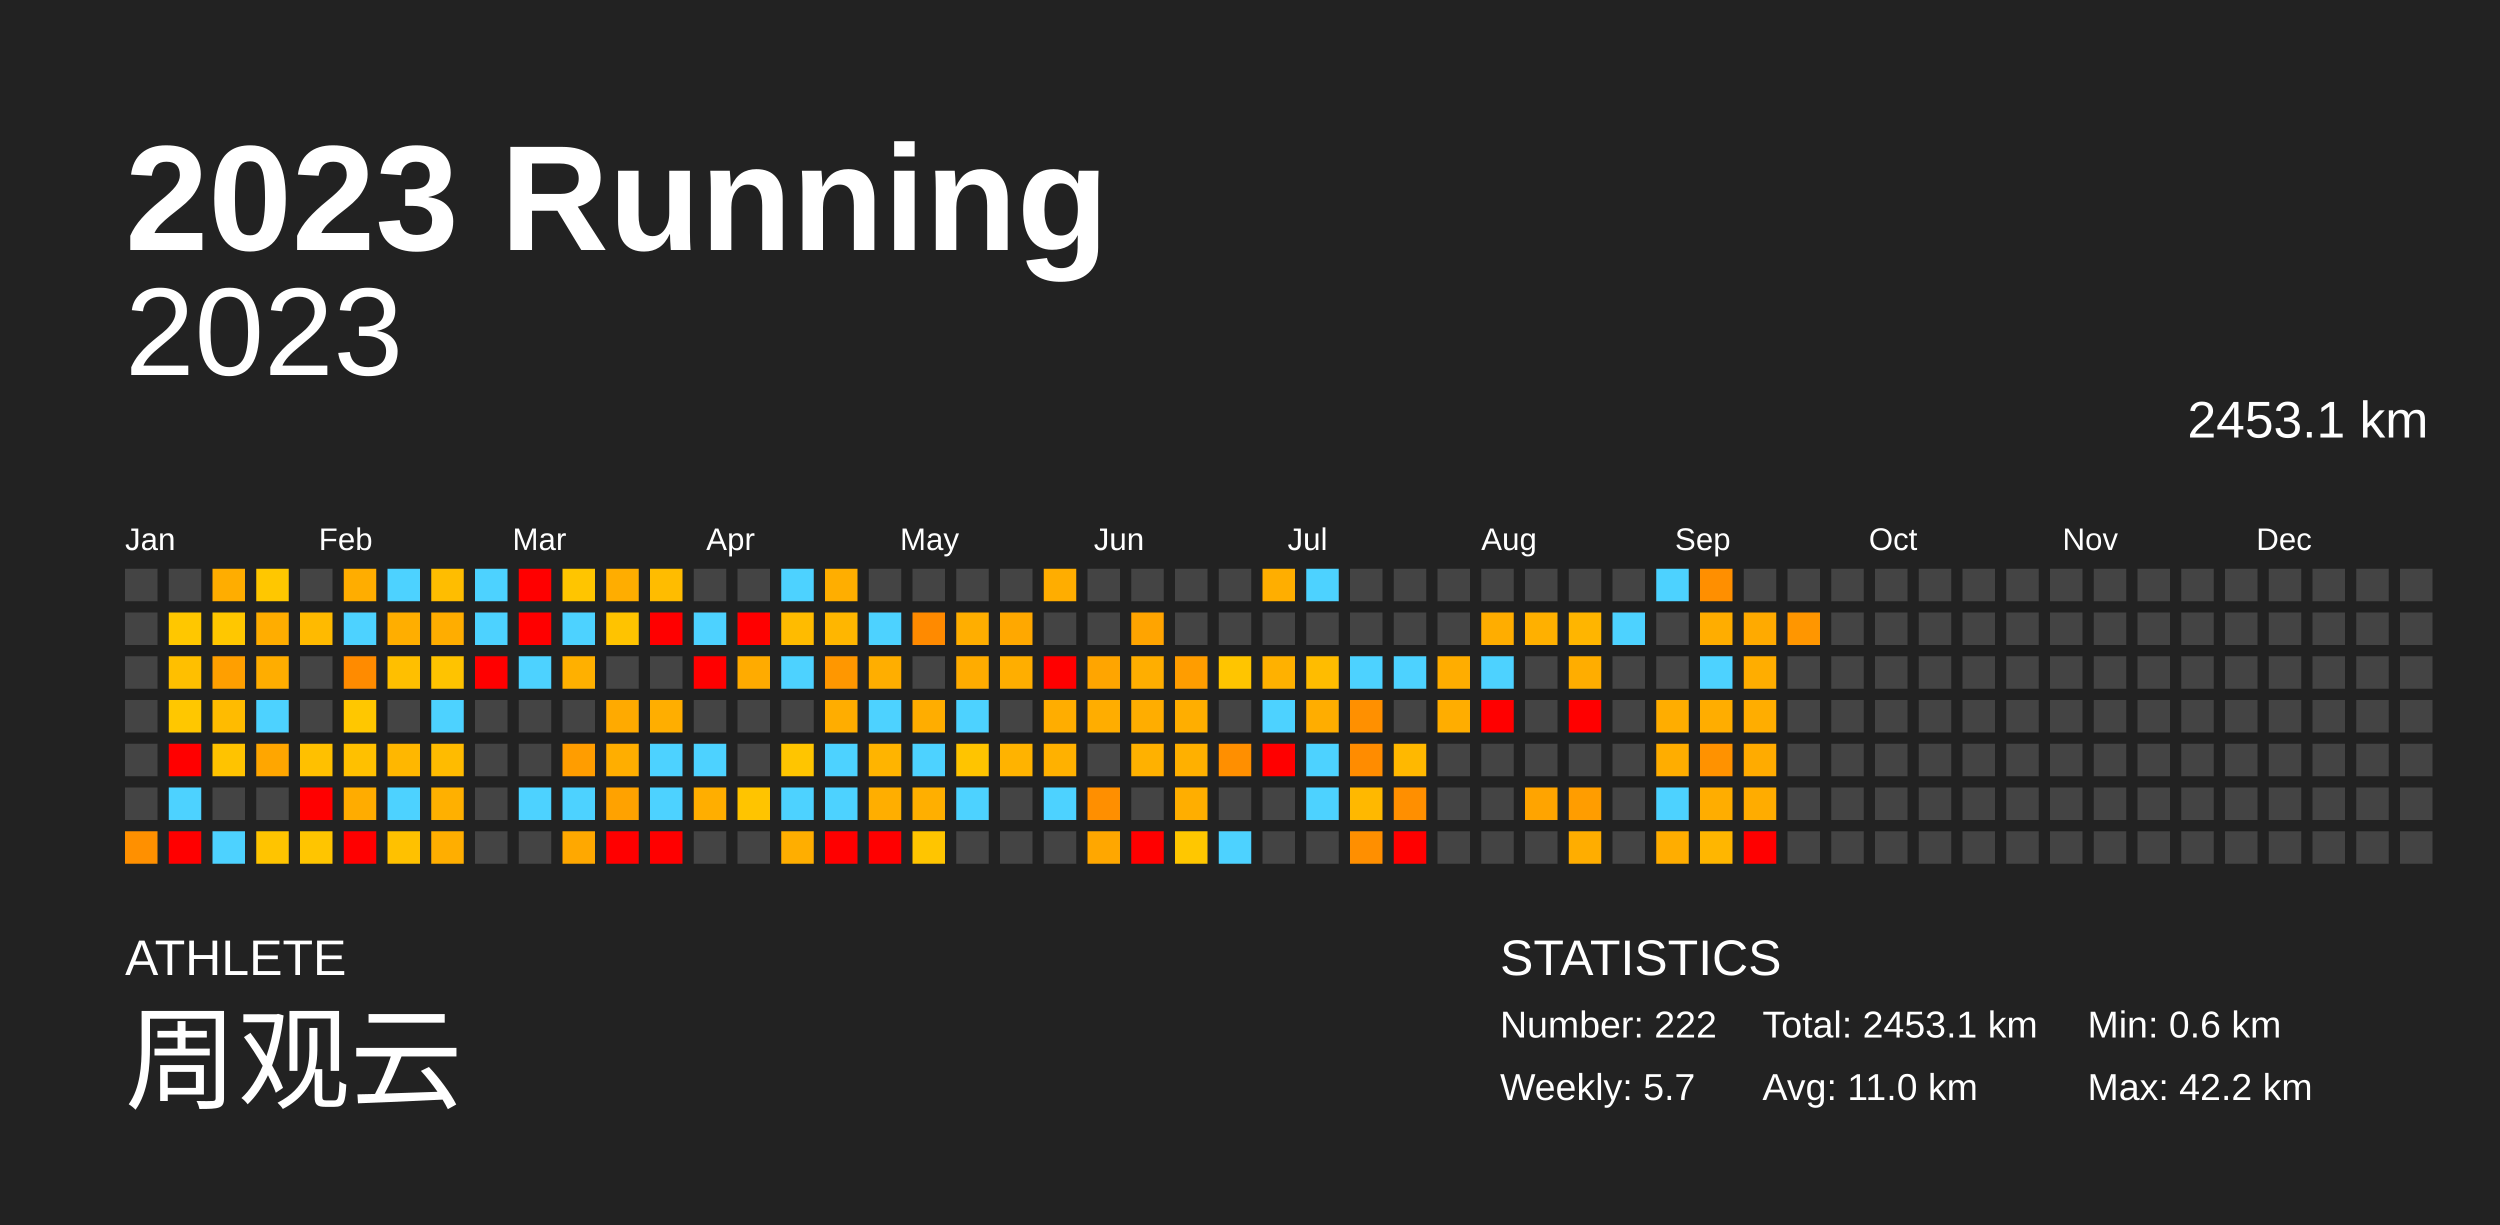
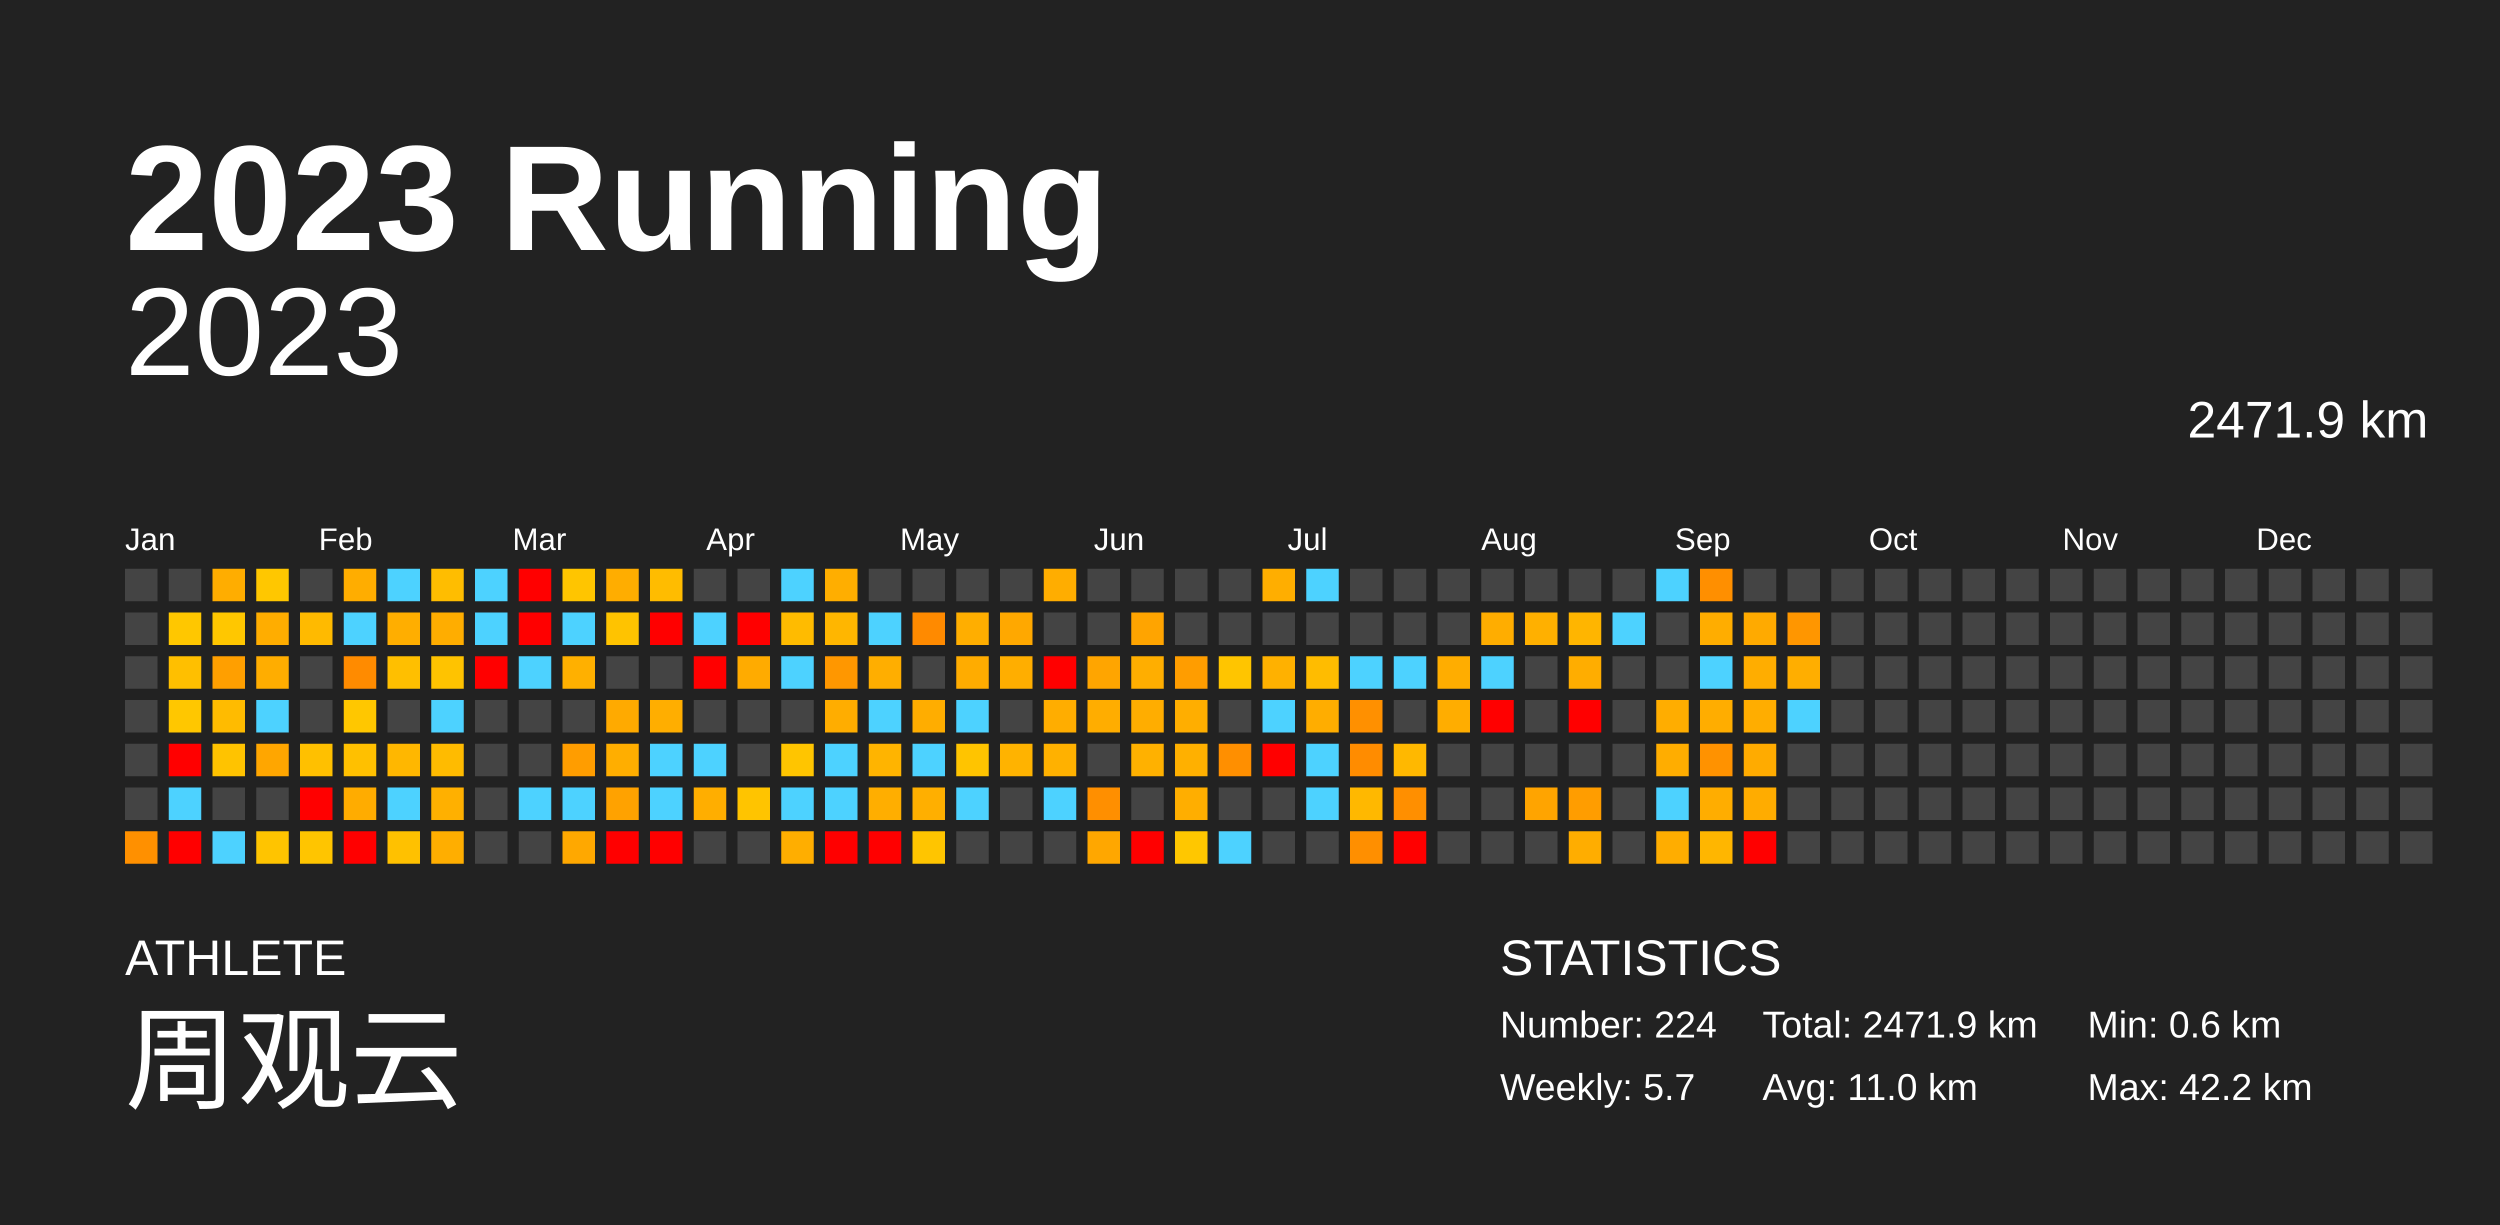
<svg xmlns="http://www.w3.org/2000/svg" baseProfile="full" height="98mm" version="1.1" viewBox="0,0,200,98" width="200mm">
  <defs />
  <rect fill="#222222" height="98" width="200" x="0" y="0" />
  <text fill="#FFFFFF" style="font-size:12px; font-family:Arial; font-weight:bold;" x="10" y="20">2023 Running</text>
  <text fill="#FFFFFF" style="font-size:4px; font-family:Arial" x="10" y="78">ATHLETE</text>
  <text fill="#FFFFFF" style="font-size:9px; font-family:Arial" x="10" y="88">周观云</text>
  <text fill="#FFFFFF" style="font-size:4px; font-family:Arial" x="120" y="78">STATISTICS</text>
-   <text fill="#FFFFFF" style="font-size:3px; font-family:Arial" x="120" y="83">Number: 222</text>
+   <text fill="#FFFFFF" style="font-size:3px; font-family:Arial" x="120" y="83">Number: 224</text>
  <text fill="#FFFFFF" style="font-size:3px; font-family:Arial" x="120" y="88">Weekly: 5.7</text>
-   <text fill="#FFFFFF" style="font-size:3px; font-family:Arial" x="141" y="83">Total: 2453.1 km</text>
+   <text fill="#FFFFFF" style="font-size:3px; font-family:Arial" x="141" y="83">Total: 2471.9 km</text>
  <text fill="#FFFFFF" style="font-size:3px; font-family:Arial" x="141" y="88">Avg: 11.0 km</text>
  <text fill="#FFFFFF" style="font-size:3px; font-family:Arial" x="167" y="83">Min: 0.6 km</text>
  <text fill="#FFFFFF" style="font-size:3px; font-family:Arial" x="167" y="88">Max: 42.2 km</text>
  <text alignment-baseline="hanging" fill="#FFFFFF" style="font-size:10.0px; font-family:Arial;" x="10" y="30">2023</text>
-   <text alignment-baseline="hanging" fill="#FFFFFF" style="font-size:4.125px; font-family:Arial;" x="175" y="35">2453.1 km</text>
+   <text alignment-baseline="hanging" fill="#FFFFFF" style="font-size:4.125px; font-family:Arial;" x="175" y="35">2471.9 km</text>
  <text fill="#FFFFFF" style="font-size:2.5px; font-family:Arial" x="10.0" y="44">Jan</text>
  <text fill="#FFFFFF" style="font-size:2.5px; font-family:Arial" x="25.5" y="44">Feb</text>
  <text fill="#FFFFFF" style="font-size:2.5px; font-family:Arial" x="41.0" y="44">Mar</text>
  <text fill="#FFFFFF" style="font-size:2.5px; font-family:Arial" x="56.5" y="44">Apr</text>
  <text fill="#FFFFFF" style="font-size:2.5px; font-family:Arial" x="72.0" y="44">May</text>
  <text fill="#FFFFFF" style="font-size:2.5px; font-family:Arial" x="87.5" y="44">Jun</text>
  <text fill="#FFFFFF" style="font-size:2.5px; font-family:Arial" x="103.0" y="44">Jul</text>
  <text fill="#FFFFFF" style="font-size:2.5px; font-family:Arial" x="118.5" y="44">Aug</text>
  <text fill="#FFFFFF" style="font-size:2.5px; font-family:Arial" x="134.0" y="44">Sep</text>
  <text fill="#FFFFFF" style="font-size:2.5px; font-family:Arial" x="149.5" y="44">Oct</text>
  <text fill="#FFFFFF" style="font-size:2.5px; font-family:Arial" x="165.0" y="44">Nov</text>
  <text fill="#FFFFFF" style="font-size:2.5px; font-family:Arial" x="180.5" y="44">Dec</text>
  <rect fill="#444444" height="2.6" width="2.6" x="10.0" y="45.5" />
  <rect fill="#444444" height="2.6" width="2.6" x="10.0" y="49.0" />
  <rect fill="#444444" height="2.6" width="2.6" x="10.0" y="52.5" />
  <rect fill="#444444" height="2.6" width="2.6" x="10.0" y="56.0" />
  <rect fill="#444444" height="2.6" width="2.6" x="10.0" y="59.5" />
  <rect fill="#444444" height="2.6" width="2.6" x="10.0" y="63.0" />
  <rect fill="#ff9000" height="2.6" width="2.6" x="10.0" y="66.5" />
  <rect fill="#444444" height="2.6" width="2.6" x="13.5" y="45.5" />
  <rect fill="#ffc700" height="2.6" width="2.6" x="13.5" y="49.0" />
  <rect fill="#ffbf00" height="2.6" width="2.6" x="13.5" y="52.5" />
  <rect fill="#ffc700" height="2.6" width="2.6" x="13.5" y="56.0" />
  <rect fill="red" height="2.6" width="2.6" x="13.5" y="59.5" />
  <rect fill="#4dd2ff" height="2.6" width="2.6" x="13.5" y="63.0" />
  <rect fill="red" height="2.6" width="2.6" x="13.5" y="66.5" />
  <rect fill="#ffad00" height="2.6" width="2.6" x="17.0" y="45.5" />
  <rect fill="#ffc700" height="2.6" width="2.6" x="17.0" y="49.0" />
  <rect fill="#ff9f00" height="2.6" width="2.6" x="17.0" y="52.5" />
  <rect fill="#ffbb00" height="2.6" width="2.6" x="17.0" y="56.0" />
  <rect fill="#ffc300" height="2.6" width="2.6" x="17.0" y="59.5" />
  <rect fill="#444444" height="2.6" width="2.6" x="17.0" y="63.0" />
  <rect fill="#4dd2ff" height="2.6" width="2.6" x="17.0" y="66.5" />
  <rect fill="#ffc700" height="2.6" width="2.6" x="20.5" y="45.5" />
  <rect fill="#ffad00" height="2.6" width="2.6" x="20.5" y="49.0" />
  <rect fill="#ffad00" height="2.6" width="2.6" x="20.5" y="52.5" />
  <rect fill="#4dd2ff" height="2.6" width="2.6" x="20.5" y="56.0" />
  <rect fill="#ffa600" height="2.6" width="2.6" x="20.5" y="59.5" />
  <rect fill="#444444" height="2.6" width="2.6" x="20.5" y="63.0" />
  <rect fill="#ffc400" height="2.6" width="2.6" x="20.5" y="66.5" />
  <rect fill="#444444" height="2.6" width="2.6" x="24.0" y="45.5" />
  <rect fill="#ffba00" height="2.6" width="2.6" x="24.0" y="49.0" />
  <rect fill="#444444" height="2.6" width="2.6" x="24.0" y="52.5" />
  <rect fill="#444444" height="2.6" width="2.6" x="24.0" y="56.0" />
  <rect fill="#ffc000" height="2.6" width="2.6" x="24.0" y="59.5" />
  <rect fill="red" height="2.6" width="2.6" x="24.0" y="63.0" />
  <rect fill="#ffc500" height="2.6" width="2.6" x="24.0" y="66.5" />
  <rect fill="#ffad00" height="2.6" width="2.6" x="27.5" y="45.5" />
  <rect fill="#4dd2ff" height="2.6" width="2.6" x="27.5" y="49.0" />
  <rect fill="#ff8b00" height="2.6" width="2.6" x="27.5" y="52.5" />
  <rect fill="#ffc700" height="2.6" width="2.6" x="27.5" y="56.0" />
  <rect fill="#ffc000" height="2.6" width="2.6" x="27.5" y="59.5" />
  <rect fill="#ffac00" height="2.6" width="2.6" x="27.5" y="63.0" />
  <rect fill="red" height="2.6" width="2.6" x="27.5" y="66.5" />
  <rect fill="#4dd2ff" height="2.6" width="2.6" x="31.0" y="45.5" />
  <rect fill="#ffae00" height="2.6" width="2.6" x="31.0" y="49.0" />
  <rect fill="#ffbf00" height="2.6" width="2.6" x="31.0" y="52.5" />
  <rect fill="#444444" height="2.6" width="2.6" x="31.0" y="56.0" />
  <rect fill="#ffb700" height="2.6" width="2.6" x="31.0" y="59.5" />
  <rect fill="#4dd2ff" height="2.6" width="2.6" x="31.0" y="63.0" />
  <rect fill="#ffc100" height="2.6" width="2.6" x="31.0" y="66.5" />
  <rect fill="#ffbd00" height="2.6" width="2.6" x="34.5" y="45.5" />
  <rect fill="#ffad00" height="2.6" width="2.6" x="34.5" y="49.0" />
  <rect fill="#ffc300" height="2.6" width="2.6" x="34.5" y="52.5" />
  <rect fill="#4dd2ff" height="2.6" width="2.6" x="34.5" y="56.0" />
  <rect fill="#ffbb00" height="2.6" width="2.6" x="34.5" y="59.5" />
  <rect fill="#ffb000" height="2.6" width="2.6" x="34.5" y="63.0" />
  <rect fill="#ffae00" height="2.6" width="2.6" x="34.5" y="66.5" />
  <rect fill="#4dd2ff" height="2.6" width="2.6" x="38.0" y="45.5" />
  <rect fill="#4dd2ff" height="2.6" width="2.6" x="38.0" y="49.0" />
  <rect fill="red" height="2.6" width="2.6" x="38.0" y="52.5" />
  <rect fill="#444444" height="2.6" width="2.6" x="38.0" y="56.0" />
  <rect fill="#444444" height="2.6" width="2.6" x="38.0" y="59.5" />
  <rect fill="#444444" height="2.6" width="2.6" x="38.0" y="63.0" />
  <rect fill="#444444" height="2.6" width="2.6" x="38.0" y="66.5" />
  <rect fill="red" height="2.6" width="2.6" x="41.5" y="45.5" />
  <rect fill="red" height="2.6" width="2.6" x="41.5" y="49.0" />
  <rect fill="#4dd2ff" height="2.6" width="2.6" x="41.5" y="52.5" />
  <rect fill="#444444" height="2.6" width="2.6" x="41.5" y="56.0" />
  <rect fill="#444444" height="2.6" width="2.6" x="41.5" y="59.5" />
  <rect fill="#4dd2ff" height="2.6" width="2.6" x="41.5" y="63.0" />
  <rect fill="#444444" height="2.6" width="2.6" x="41.5" y="66.5" />
  <rect fill="#ffc500" height="2.6" width="2.6" x="45.0" y="45.5" />
  <rect fill="#4dd2ff" height="2.6" width="2.6" x="45.0" y="49.0" />
  <rect fill="#ffb000" height="2.6" width="2.6" x="45.0" y="52.5" />
  <rect fill="#444444" height="2.6" width="2.6" x="45.0" y="56.0" />
  <rect fill="#ff9d00" height="2.6" width="2.6" x="45.0" y="59.5" />
  <rect fill="#4dd2ff" height="2.6" width="2.6" x="45.0" y="63.0" />
  <rect fill="#ffa800" height="2.6" width="2.6" x="45.0" y="66.5" />
  <rect fill="#ffad00" height="2.6" width="2.6" x="48.5" y="45.5" />
  <rect fill="#ffc300" height="2.6" width="2.6" x="48.5" y="49.0" />
  <rect fill="#444444" height="2.6" width="2.6" x="48.5" y="52.5" />
  <rect fill="#ffaa00" height="2.6" width="2.6" x="48.5" y="56.0" />
  <rect fill="#ffae00" height="2.6" width="2.6" x="48.5" y="59.5" />
  <rect fill="#ffa200" height="2.6" width="2.6" x="48.5" y="63.0" />
  <rect fill="red" height="2.6" width="2.6" x="48.5" y="66.5" />
  <rect fill="#ffbc00" height="2.6" width="2.6" x="52.0" y="45.5" />
  <rect fill="red" height="2.6" width="2.6" x="52.0" y="49.0" />
  <rect fill="#444444" height="2.6" width="2.6" x="52.0" y="52.5" />
  <rect fill="#ffae00" height="2.6" width="2.6" x="52.0" y="56.0" />
  <rect fill="#4dd2ff" height="2.6" width="2.6" x="52.0" y="59.5" />
  <rect fill="#4dd2ff" height="2.6" width="2.6" x="52.0" y="63.0" />
  <rect fill="red" height="2.6" width="2.6" x="52.0" y="66.5" />
  <rect fill="#444444" height="2.6" width="2.6" x="55.5" y="45.5" />
  <rect fill="#4dd2ff" height="2.6" width="2.6" x="55.5" y="49.0" />
  <rect fill="red" height="2.6" width="2.6" x="55.5" y="52.5" />
  <rect fill="#444444" height="2.6" width="2.6" x="55.5" y="56.0" />
  <rect fill="#4dd2ff" height="2.6" width="2.6" x="55.5" y="59.5" />
  <rect fill="#ffae00" height="2.6" width="2.6" x="55.5" y="63.0" />
  <rect fill="#444444" height="2.6" width="2.6" x="55.5" y="66.5" />
  <rect fill="#444444" height="2.6" width="2.6" x="59.0" y="45.5" />
  <rect fill="red" height="2.6" width="2.6" x="59.0" y="49.0" />
  <rect fill="#ffab00" height="2.6" width="2.6" x="59.0" y="52.5" />
  <rect fill="#444444" height="2.6" width="2.6" x="59.0" y="56.0" />
  <rect fill="#444444" height="2.6" width="2.6" x="59.0" y="59.5" />
  <rect fill="#ffc400" height="2.6" width="2.6" x="59.0" y="63.0" />
  <rect fill="#444444" height="2.6" width="2.6" x="59.0" y="66.5" />
  <rect fill="#4dd2ff" height="2.6" width="2.6" x="62.5" y="45.5" />
  <rect fill="#ffbb00" height="2.6" width="2.6" x="62.5" y="49.0" />
  <rect fill="#4dd2ff" height="2.6" width="2.6" x="62.5" y="52.5" />
  <rect fill="#444444" height="2.6" width="2.6" x="62.5" y="56.0" />
  <rect fill="#ffc500" height="2.6" width="2.6" x="62.5" y="59.5" />
  <rect fill="#4dd2ff" height="2.6" width="2.6" x="62.5" y="63.0" />
  <rect fill="#ffae00" height="2.6" width="2.6" x="62.5" y="66.5" />
  <rect fill="#ffae00" height="2.6" width="2.6" x="66.0" y="45.5" />
  <rect fill="#ffb600" height="2.6" width="2.6" x="66.0" y="49.0" />
  <rect fill="#ff9700" height="2.6" width="2.6" x="66.0" y="52.5" />
  <rect fill="#ffad00" height="2.6" width="2.6" x="66.0" y="56.0" />
  <rect fill="#4dd2ff" height="2.6" width="2.6" x="66.0" y="59.5" />
  <rect fill="#4dd2ff" height="2.6" width="2.6" x="66.0" y="63.0" />
  <rect fill="red" height="2.6" width="2.6" x="66.0" y="66.5" />
  <rect fill="#444444" height="2.6" width="2.6" x="69.5" y="45.5" />
  <rect fill="#4dd2ff" height="2.6" width="2.6" x="69.5" y="49.0" />
  <rect fill="#ffae00" height="2.6" width="2.6" x="69.5" y="52.5" />
  <rect fill="#4dd2ff" height="2.6" width="2.6" x="69.5" y="56.0" />
  <rect fill="#ffb400" height="2.6" width="2.6" x="69.5" y="59.5" />
  <rect fill="#ffae00" height="2.6" width="2.6" x="69.5" y="63.0" />
  <rect fill="red" height="2.6" width="2.6" x="69.5" y="66.5" />
  <rect fill="#444444" height="2.6" width="2.6" x="73.0" y="45.5" />
  <rect fill="#ff8a00" height="2.6" width="2.6" x="73.0" y="49.0" />
  <rect fill="#444444" height="2.6" width="2.6" x="73.0" y="52.5" />
  <rect fill="#ffad00" height="2.6" width="2.6" x="73.0" y="56.0" />
  <rect fill="#4dd2ff" height="2.6" width="2.6" x="73.0" y="59.5" />
  <rect fill="#ffaf00" height="2.6" width="2.6" x="73.0" y="63.0" />
  <rect fill="#ffc500" height="2.6" width="2.6" x="73.0" y="66.5" />
  <rect fill="#444444" height="2.6" width="2.6" x="76.5" y="45.5" />
  <rect fill="#ffae00" height="2.6" width="2.6" x="76.5" y="49.0" />
  <rect fill="#ffac00" height="2.6" width="2.6" x="76.5" y="52.5" />
  <rect fill="#4dd2ff" height="2.6" width="2.6" x="76.5" y="56.0" />
  <rect fill="#ffc400" height="2.6" width="2.6" x="76.5" y="59.5" />
  <rect fill="#4dd2ff" height="2.6" width="2.6" x="76.5" y="63.0" />
  <rect fill="#444444" height="2.6" width="2.6" x="76.5" y="66.5" />
  <rect fill="#444444" height="2.6" width="2.6" x="80.0" y="45.5" />
  <rect fill="#ffa800" height="2.6" width="2.6" x="80.0" y="49.0" />
  <rect fill="#ffae00" height="2.6" width="2.6" x="80.0" y="52.5" />
  <rect fill="#444444" height="2.6" width="2.6" x="80.0" y="56.0" />
  <rect fill="#ffb300" height="2.6" width="2.6" x="80.0" y="59.5" />
  <rect fill="#444444" height="2.6" width="2.6" x="80.0" y="63.0" />
  <rect fill="#444444" height="2.6" width="2.6" x="80.0" y="66.5" />
  <rect fill="#ffad00" height="2.6" width="2.6" x="83.5" y="45.5" />
  <rect fill="#444444" height="2.6" width="2.6" x="83.5" y="49.0" />
  <rect fill="red" height="2.6" width="2.6" x="83.5" y="52.5" />
  <rect fill="#ffad00" height="2.6" width="2.6" x="83.5" y="56.0" />
  <rect fill="#ffb100" height="2.6" width="2.6" x="83.5" y="59.5" />
  <rect fill="#4dd2ff" height="2.6" width="2.6" x="83.5" y="63.0" />
  <rect fill="#444444" height="2.6" width="2.6" x="83.5" y="66.5" />
  <rect fill="#444444" height="2.6" width="2.6" x="87.0" y="45.5" />
  <rect fill="#444444" height="2.6" width="2.6" x="87.0" y="49.0" />
  <rect fill="#ffa500" height="2.6" width="2.6" x="87.0" y="52.5" />
  <rect fill="#ffad00" height="2.6" width="2.6" x="87.0" y="56.0" />
  <rect fill="#444444" height="2.6" width="2.6" x="87.0" y="59.5" />
  <rect fill="#ff8f00" height="2.6" width="2.6" x="87.0" y="63.0" />
  <rect fill="#ffa700" height="2.6" width="2.6" x="87.0" y="66.5" />
  <rect fill="#444444" height="2.6" width="2.6" x="90.5" y="45.5" />
  <rect fill="#ffa400" height="2.6" width="2.6" x="90.5" y="49.0" />
  <rect fill="#ffae00" height="2.6" width="2.6" x="90.5" y="52.5" />
  <rect fill="#ffad00" height="2.6" width="2.6" x="90.5" y="56.0" />
  <rect fill="#ffb100" height="2.6" width="2.6" x="90.5" y="59.5" />
  <rect fill="#444444" height="2.6" width="2.6" x="90.5" y="63.0" />
  <rect fill="red" height="2.6" width="2.6" x="90.5" y="66.5" />
  <rect fill="#444444" height="2.6" width="2.6" x="94.0" y="45.5" />
  <rect fill="#444444" height="2.6" width="2.6" x="94.0" y="49.0" />
  <rect fill="#ff9d00" height="2.6" width="2.6" x="94.0" y="52.5" />
  <rect fill="#ffae00" height="2.6" width="2.6" x="94.0" y="56.0" />
  <rect fill="#ffb000" height="2.6" width="2.6" x="94.0" y="59.5" />
  <rect fill="#ffae00" height="2.6" width="2.6" x="94.0" y="63.0" />
  <rect fill="#ffc700" height="2.6" width="2.6" x="94.0" y="66.5" />
  <rect fill="#444444" height="2.6" width="2.6" x="97.5" y="45.5" />
  <rect fill="#444444" height="2.6" width="2.6" x="97.5" y="49.0" />
  <rect fill="#ffc500" height="2.6" width="2.6" x="97.5" y="52.5" />
  <rect fill="#444444" height="2.6" width="2.6" x="97.5" y="56.0" />
  <rect fill="#ff8f00" height="2.6" width="2.6" x="97.5" y="59.5" />
  <rect fill="#444444" height="2.6" width="2.6" x="97.5" y="63.0" />
  <rect fill="#4dd2ff" height="2.6" width="2.6" x="97.5" y="66.5" />
  <rect fill="#ffae00" height="2.6" width="2.6" x="101.0" y="45.5" />
  <rect fill="#444444" height="2.6" width="2.6" x="101.0" y="49.0" />
  <rect fill="#ffb100" height="2.6" width="2.6" x="101.0" y="52.5" />
  <rect fill="#4dd2ff" height="2.6" width="2.6" x="101.0" y="56.0" />
  <rect fill="red" height="2.6" width="2.6" x="101.0" y="59.5" />
  <rect fill="#444444" height="2.6" width="2.6" x="101.0" y="63.0" />
  <rect fill="#444444" height="2.6" width="2.6" x="101.0" y="66.5" />
  <rect fill="#4dd2ff" height="2.6" width="2.6" x="104.5" y="45.5" />
  <rect fill="#444444" height="2.6" width="2.6" x="104.5" y="49.0" />
  <rect fill="#ffbc00" height="2.6" width="2.6" x="104.5" y="52.5" />
  <rect fill="#ffad00" height="2.6" width="2.6" x="104.5" y="56.0" />
  <rect fill="#4dd2ff" height="2.6" width="2.6" x="104.5" y="59.5" />
  <rect fill="#4dd2ff" height="2.6" width="2.6" x="104.5" y="63.0" />
  <rect fill="#444444" height="2.6" width="2.6" x="104.5" y="66.5" />
  <rect fill="#444444" height="2.6" width="2.6" x="108.0" y="45.5" />
  <rect fill="#444444" height="2.6" width="2.6" x="108.0" y="49.0" />
  <rect fill="#4dd2ff" height="2.6" width="2.6" x="108.0" y="52.5" />
  <rect fill="#ff9000" height="2.6" width="2.6" x="108.0" y="56.0" />
  <rect fill="#ff8c00" height="2.6" width="2.6" x="108.0" y="59.5" />
  <rect fill="#ffb800" height="2.6" width="2.6" x="108.0" y="63.0" />
  <rect fill="#ff8f00" height="2.6" width="2.6" x="108.0" y="66.5" />
  <rect fill="#444444" height="2.6" width="2.6" x="111.5" y="45.5" />
  <rect fill="#444444" height="2.6" width="2.6" x="111.5" y="49.0" />
  <rect fill="#4dd2ff" height="2.6" width="2.6" x="111.5" y="52.5" />
  <rect fill="#444444" height="2.6" width="2.6" x="111.5" y="56.0" />
  <rect fill="#ffb800" height="2.6" width="2.6" x="111.5" y="59.5" />
  <rect fill="#ff8f00" height="2.6" width="2.6" x="111.5" y="63.0" />
  <rect fill="red" height="2.6" width="2.6" x="111.5" y="66.5" />
  <rect fill="#444444" height="2.6" width="2.6" x="115.0" y="45.5" />
  <rect fill="#444444" height="2.6" width="2.6" x="115.0" y="49.0" />
  <rect fill="#ffad00" height="2.6" width="2.6" x="115.0" y="52.5" />
  <rect fill="#ffad00" height="2.6" width="2.6" x="115.0" y="56.0" />
  <rect fill="#444444" height="2.6" width="2.6" x="115.0" y="59.5" />
  <rect fill="#444444" height="2.6" width="2.6" x="115.0" y="63.0" />
  <rect fill="#444444" height="2.6" width="2.6" x="115.0" y="66.5" />
  <rect fill="#444444" height="2.6" width="2.6" x="118.5" y="45.5" />
  <rect fill="#ffad00" height="2.6" width="2.6" x="118.5" y="49.0" />
  <rect fill="#4dd2ff" height="2.6" width="2.6" x="118.5" y="52.5" />
  <rect fill="red" height="2.6" width="2.6" x="118.5" y="56.0" />
  <rect fill="#444444" height="2.6" width="2.6" x="118.5" y="59.5" />
  <rect fill="#444444" height="2.6" width="2.6" x="118.5" y="63.0" />
  <rect fill="#444444" height="2.6" width="2.6" x="118.5" y="66.5" />
  <rect fill="#444444" height="2.6" width="2.6" x="122.0" y="45.5" />
  <rect fill="#ffb000" height="2.6" width="2.6" x="122.0" y="49.0" />
  <rect fill="#444444" height="2.6" width="2.6" x="122.0" y="52.5" />
  <rect fill="#444444" height="2.6" width="2.6" x="122.0" y="56.0" />
  <rect fill="#444444" height="2.6" width="2.6" x="122.0" y="59.5" />
  <rect fill="#ffa400" height="2.6" width="2.6" x="122.0" y="63.0" />
  <rect fill="#444444" height="2.6" width="2.6" x="122.0" y="66.5" />
  <rect fill="#444444" height="2.6" width="2.6" x="125.5" y="45.5" />
  <rect fill="#ffb500" height="2.6" width="2.6" x="125.5" y="49.0" />
  <rect fill="#ffad00" height="2.6" width="2.6" x="125.5" y="52.5" />
  <rect fill="red" height="2.6" width="2.6" x="125.5" y="56.0" />
  <rect fill="#444444" height="2.6" width="2.6" x="125.5" y="59.5" />
  <rect fill="#ff9d00" height="2.6" width="2.6" x="125.5" y="63.0" />
  <rect fill="#ffad00" height="2.6" width="2.6" x="125.5" y="66.5" />
  <rect fill="#444444" height="2.6" width="2.6" x="129.0" y="45.5" />
  <rect fill="#4dd2ff" height="2.6" width="2.6" x="129.0" y="49.0" />
  <rect fill="#444444" height="2.6" width="2.6" x="129.0" y="52.5" />
  <rect fill="#444444" height="2.6" width="2.6" x="129.0" y="56.0" />
  <rect fill="#444444" height="2.6" width="2.6" x="129.0" y="59.5" />
  <rect fill="#444444" height="2.6" width="2.6" x="129.0" y="63.0" />
  <rect fill="#444444" height="2.6" width="2.6" x="129.0" y="66.5" />
  <rect fill="#4dd2ff" height="2.6" width="2.6" x="132.5" y="45.5" />
  <rect fill="#444444" height="2.6" width="2.6" x="132.5" y="49.0" />
  <rect fill="#444444" height="2.6" width="2.6" x="132.5" y="52.5" />
  <rect fill="#ffad00" height="2.6" width="2.6" x="132.5" y="56.0" />
  <rect fill="#ffad00" height="2.6" width="2.6" x="132.5" y="59.5" />
  <rect fill="#4dd2ff" height="2.6" width="2.6" x="132.5" y="63.0" />
  <rect fill="#ffad00" height="2.6" width="2.6" x="132.5" y="66.5" />
  <rect fill="#ff8f00" height="2.6" width="2.6" x="136.0" y="45.5" />
  <rect fill="#ffad00" height="2.6" width="2.6" x="136.0" y="49.0" />
  <rect fill="#4dd2ff" height="2.6" width="2.6" x="136.0" y="52.5" />
  <rect fill="#ffad00" height="2.6" width="2.6" x="136.0" y="56.0" />
  <rect fill="#ff9200" height="2.6" width="2.6" x="136.0" y="59.5" />
  <rect fill="#ffad00" height="2.6" width="2.6" x="136.0" y="63.0" />
  <rect fill="#ffb600" height="2.6" width="2.6" x="136.0" y="66.5" />
  <rect fill="#444444" height="2.6" width="2.6" x="139.5" y="45.5" />
  <rect fill="#ffaa00" height="2.6" width="2.6" x="139.5" y="49.0" />
  <rect fill="#ffad00" height="2.6" width="2.6" x="139.5" y="52.5" />
  <rect fill="#ffad00" height="2.6" width="2.6" x="139.5" y="56.0" />
  <rect fill="#ffab00" height="2.6" width="2.6" x="139.5" y="59.5" />
  <rect fill="#ffac00" height="2.6" width="2.6" x="139.5" y="63.0" />
  <rect fill="red" height="2.6" width="2.6" x="139.5" y="66.5" />
  <rect fill="#444444" height="2.6" width="2.6" x="143.0" y="45.5" />
  <rect fill="#ff9600" height="2.6" width="2.6" x="143.0" y="49.0" />
-   <rect fill="#444444" height="2.6" width="2.6" x="143.0" y="52.5" />
-   <rect fill="#444444" height="2.6" width="2.6" x="143.0" y="56.0" />
+   <rect fill="#ffae00" height="2.6" width="2.6" x="143.0" y="52.5" />
+   <rect fill="#4dd2ff" height="2.6" width="2.6" x="143.0" y="56.0" />
  <rect fill="#444444" height="2.6" width="2.6" x="143.0" y="59.5" />
  <rect fill="#444444" height="2.6" width="2.6" x="143.0" y="63.0" />
  <rect fill="#444444" height="2.6" width="2.6" x="143.0" y="66.5" />
  <rect fill="#444444" height="2.6" width="2.6" x="146.5" y="45.5" />
  <rect fill="#444444" height="2.6" width="2.6" x="146.5" y="49.0" />
  <rect fill="#444444" height="2.6" width="2.6" x="146.5" y="52.5" />
  <rect fill="#444444" height="2.6" width="2.6" x="146.5" y="56.0" />
  <rect fill="#444444" height="2.6" width="2.6" x="146.5" y="59.5" />
  <rect fill="#444444" height="2.6" width="2.6" x="146.5" y="63.0" />
  <rect fill="#444444" height="2.6" width="2.6" x="146.5" y="66.5" />
  <rect fill="#444444" height="2.6" width="2.6" x="150.0" y="45.5" />
  <rect fill="#444444" height="2.6" width="2.6" x="150.0" y="49.0" />
  <rect fill="#444444" height="2.6" width="2.6" x="150.0" y="52.5" />
  <rect fill="#444444" height="2.6" width="2.6" x="150.0" y="56.0" />
  <rect fill="#444444" height="2.6" width="2.6" x="150.0" y="59.5" />
  <rect fill="#444444" height="2.6" width="2.6" x="150.0" y="63.0" />
  <rect fill="#444444" height="2.6" width="2.6" x="150.0" y="66.5" />
  <rect fill="#444444" height="2.6" width="2.6" x="153.5" y="45.5" />
  <rect fill="#444444" height="2.6" width="2.6" x="153.5" y="49.0" />
  <rect fill="#444444" height="2.6" width="2.6" x="153.5" y="52.5" />
  <rect fill="#444444" height="2.6" width="2.6" x="153.5" y="56.0" />
  <rect fill="#444444" height="2.6" width="2.6" x="153.5" y="59.5" />
  <rect fill="#444444" height="2.6" width="2.6" x="153.5" y="63.0" />
  <rect fill="#444444" height="2.6" width="2.6" x="153.5" y="66.5" />
  <rect fill="#444444" height="2.6" width="2.6" x="157.0" y="45.5" />
  <rect fill="#444444" height="2.6" width="2.6" x="157.0" y="49.0" />
  <rect fill="#444444" height="2.6" width="2.6" x="157.0" y="52.5" />
  <rect fill="#444444" height="2.6" width="2.6" x="157.0" y="56.0" />
  <rect fill="#444444" height="2.6" width="2.6" x="157.0" y="59.5" />
  <rect fill="#444444" height="2.6" width="2.6" x="157.0" y="63.0" />
  <rect fill="#444444" height="2.6" width="2.6" x="157.0" y="66.5" />
  <rect fill="#444444" height="2.6" width="2.6" x="160.5" y="45.5" />
  <rect fill="#444444" height="2.6" width="2.6" x="160.5" y="49.0" />
  <rect fill="#444444" height="2.6" width="2.6" x="160.5" y="52.5" />
  <rect fill="#444444" height="2.6" width="2.6" x="160.5" y="56.0" />
  <rect fill="#444444" height="2.6" width="2.6" x="160.5" y="59.5" />
  <rect fill="#444444" height="2.6" width="2.6" x="160.5" y="63.0" />
  <rect fill="#444444" height="2.6" width="2.6" x="160.5" y="66.5" />
  <rect fill="#444444" height="2.6" width="2.6" x="164.0" y="45.5" />
  <rect fill="#444444" height="2.6" width="2.6" x="164.0" y="49.0" />
  <rect fill="#444444" height="2.6" width="2.6" x="164.0" y="52.5" />
  <rect fill="#444444" height="2.6" width="2.6" x="164.0" y="56.0" />
  <rect fill="#444444" height="2.6" width="2.6" x="164.0" y="59.5" />
  <rect fill="#444444" height="2.6" width="2.6" x="164.0" y="63.0" />
  <rect fill="#444444" height="2.6" width="2.6" x="164.0" y="66.5" />
  <rect fill="#444444" height="2.6" width="2.6" x="167.5" y="45.5" />
  <rect fill="#444444" height="2.6" width="2.6" x="167.5" y="49.0" />
  <rect fill="#444444" height="2.6" width="2.6" x="167.5" y="52.5" />
  <rect fill="#444444" height="2.6" width="2.6" x="167.5" y="56.0" />
  <rect fill="#444444" height="2.6" width="2.6" x="167.5" y="59.5" />
  <rect fill="#444444" height="2.6" width="2.6" x="167.5" y="63.0" />
  <rect fill="#444444" height="2.6" width="2.6" x="167.5" y="66.5" />
  <rect fill="#444444" height="2.6" width="2.6" x="171.0" y="45.5" />
  <rect fill="#444444" height="2.6" width="2.6" x="171.0" y="49.0" />
  <rect fill="#444444" height="2.6" width="2.6" x="171.0" y="52.5" />
  <rect fill="#444444" height="2.6" width="2.6" x="171.0" y="56.0" />
  <rect fill="#444444" height="2.6" width="2.6" x="171.0" y="59.5" />
  <rect fill="#444444" height="2.6" width="2.6" x="171.0" y="63.0" />
  <rect fill="#444444" height="2.6" width="2.6" x="171.0" y="66.5" />
  <rect fill="#444444" height="2.6" width="2.6" x="174.5" y="45.5" />
  <rect fill="#444444" height="2.6" width="2.6" x="174.5" y="49.0" />
  <rect fill="#444444" height="2.6" width="2.6" x="174.5" y="52.5" />
  <rect fill="#444444" height="2.6" width="2.6" x="174.5" y="56.0" />
  <rect fill="#444444" height="2.6" width="2.6" x="174.5" y="59.5" />
  <rect fill="#444444" height="2.6" width="2.6" x="174.5" y="63.0" />
  <rect fill="#444444" height="2.6" width="2.6" x="174.5" y="66.5" />
  <rect fill="#444444" height="2.6" width="2.6" x="178.0" y="45.5" />
  <rect fill="#444444" height="2.6" width="2.6" x="178.0" y="49.0" />
  <rect fill="#444444" height="2.6" width="2.6" x="178.0" y="52.5" />
  <rect fill="#444444" height="2.6" width="2.6" x="178.0" y="56.0" />
  <rect fill="#444444" height="2.6" width="2.6" x="178.0" y="59.5" />
  <rect fill="#444444" height="2.6" width="2.6" x="178.0" y="63.0" />
  <rect fill="#444444" height="2.6" width="2.6" x="178.0" y="66.5" />
  <rect fill="#444444" height="2.6" width="2.6" x="181.5" y="45.5" />
  <rect fill="#444444" height="2.6" width="2.6" x="181.5" y="49.0" />
  <rect fill="#444444" height="2.6" width="2.6" x="181.5" y="52.5" />
  <rect fill="#444444" height="2.6" width="2.6" x="181.5" y="56.0" />
  <rect fill="#444444" height="2.6" width="2.6" x="181.5" y="59.5" />
  <rect fill="#444444" height="2.6" width="2.6" x="181.5" y="63.0" />
  <rect fill="#444444" height="2.6" width="2.6" x="181.5" y="66.5" />
  <rect fill="#444444" height="2.6" width="2.6" x="185.0" y="45.5" />
  <rect fill="#444444" height="2.6" width="2.6" x="185.0" y="49.0" />
  <rect fill="#444444" height="2.6" width="2.6" x="185.0" y="52.5" />
  <rect fill="#444444" height="2.6" width="2.6" x="185.0" y="56.0" />
  <rect fill="#444444" height="2.6" width="2.6" x="185.0" y="59.5" />
  <rect fill="#444444" height="2.6" width="2.6" x="185.0" y="63.0" />
  <rect fill="#444444" height="2.6" width="2.6" x="185.0" y="66.5" />
  <rect fill="#444444" height="2.6" width="2.6" x="188.5" y="45.5" />
  <rect fill="#444444" height="2.6" width="2.6" x="188.5" y="49.0" />
  <rect fill="#444444" height="2.6" width="2.6" x="188.5" y="52.5" />
  <rect fill="#444444" height="2.6" width="2.6" x="188.5" y="56.0" />
  <rect fill="#444444" height="2.6" width="2.6" x="188.5" y="59.5" />
  <rect fill="#444444" height="2.6" width="2.6" x="188.5" y="63.0" />
  <rect fill="#444444" height="2.6" width="2.6" x="188.5" y="66.5" />
  <rect fill="#444444" height="2.6" width="2.6" x="192.0" y="45.5" />
  <rect fill="#444444" height="2.6" width="2.6" x="192.0" y="49.0" />
  <rect fill="#444444" height="2.6" width="2.6" x="192.0" y="52.5" />
  <rect fill="#444444" height="2.6" width="2.6" x="192.0" y="56.0" />
  <rect fill="#444444" height="2.6" width="2.6" x="192.0" y="59.5" />
  <rect fill="#444444" height="2.6" width="2.6" x="192.0" y="63.0" />
  <rect fill="#444444" height="2.6" width="2.6" x="192.0" y="66.5" />
</svg>
